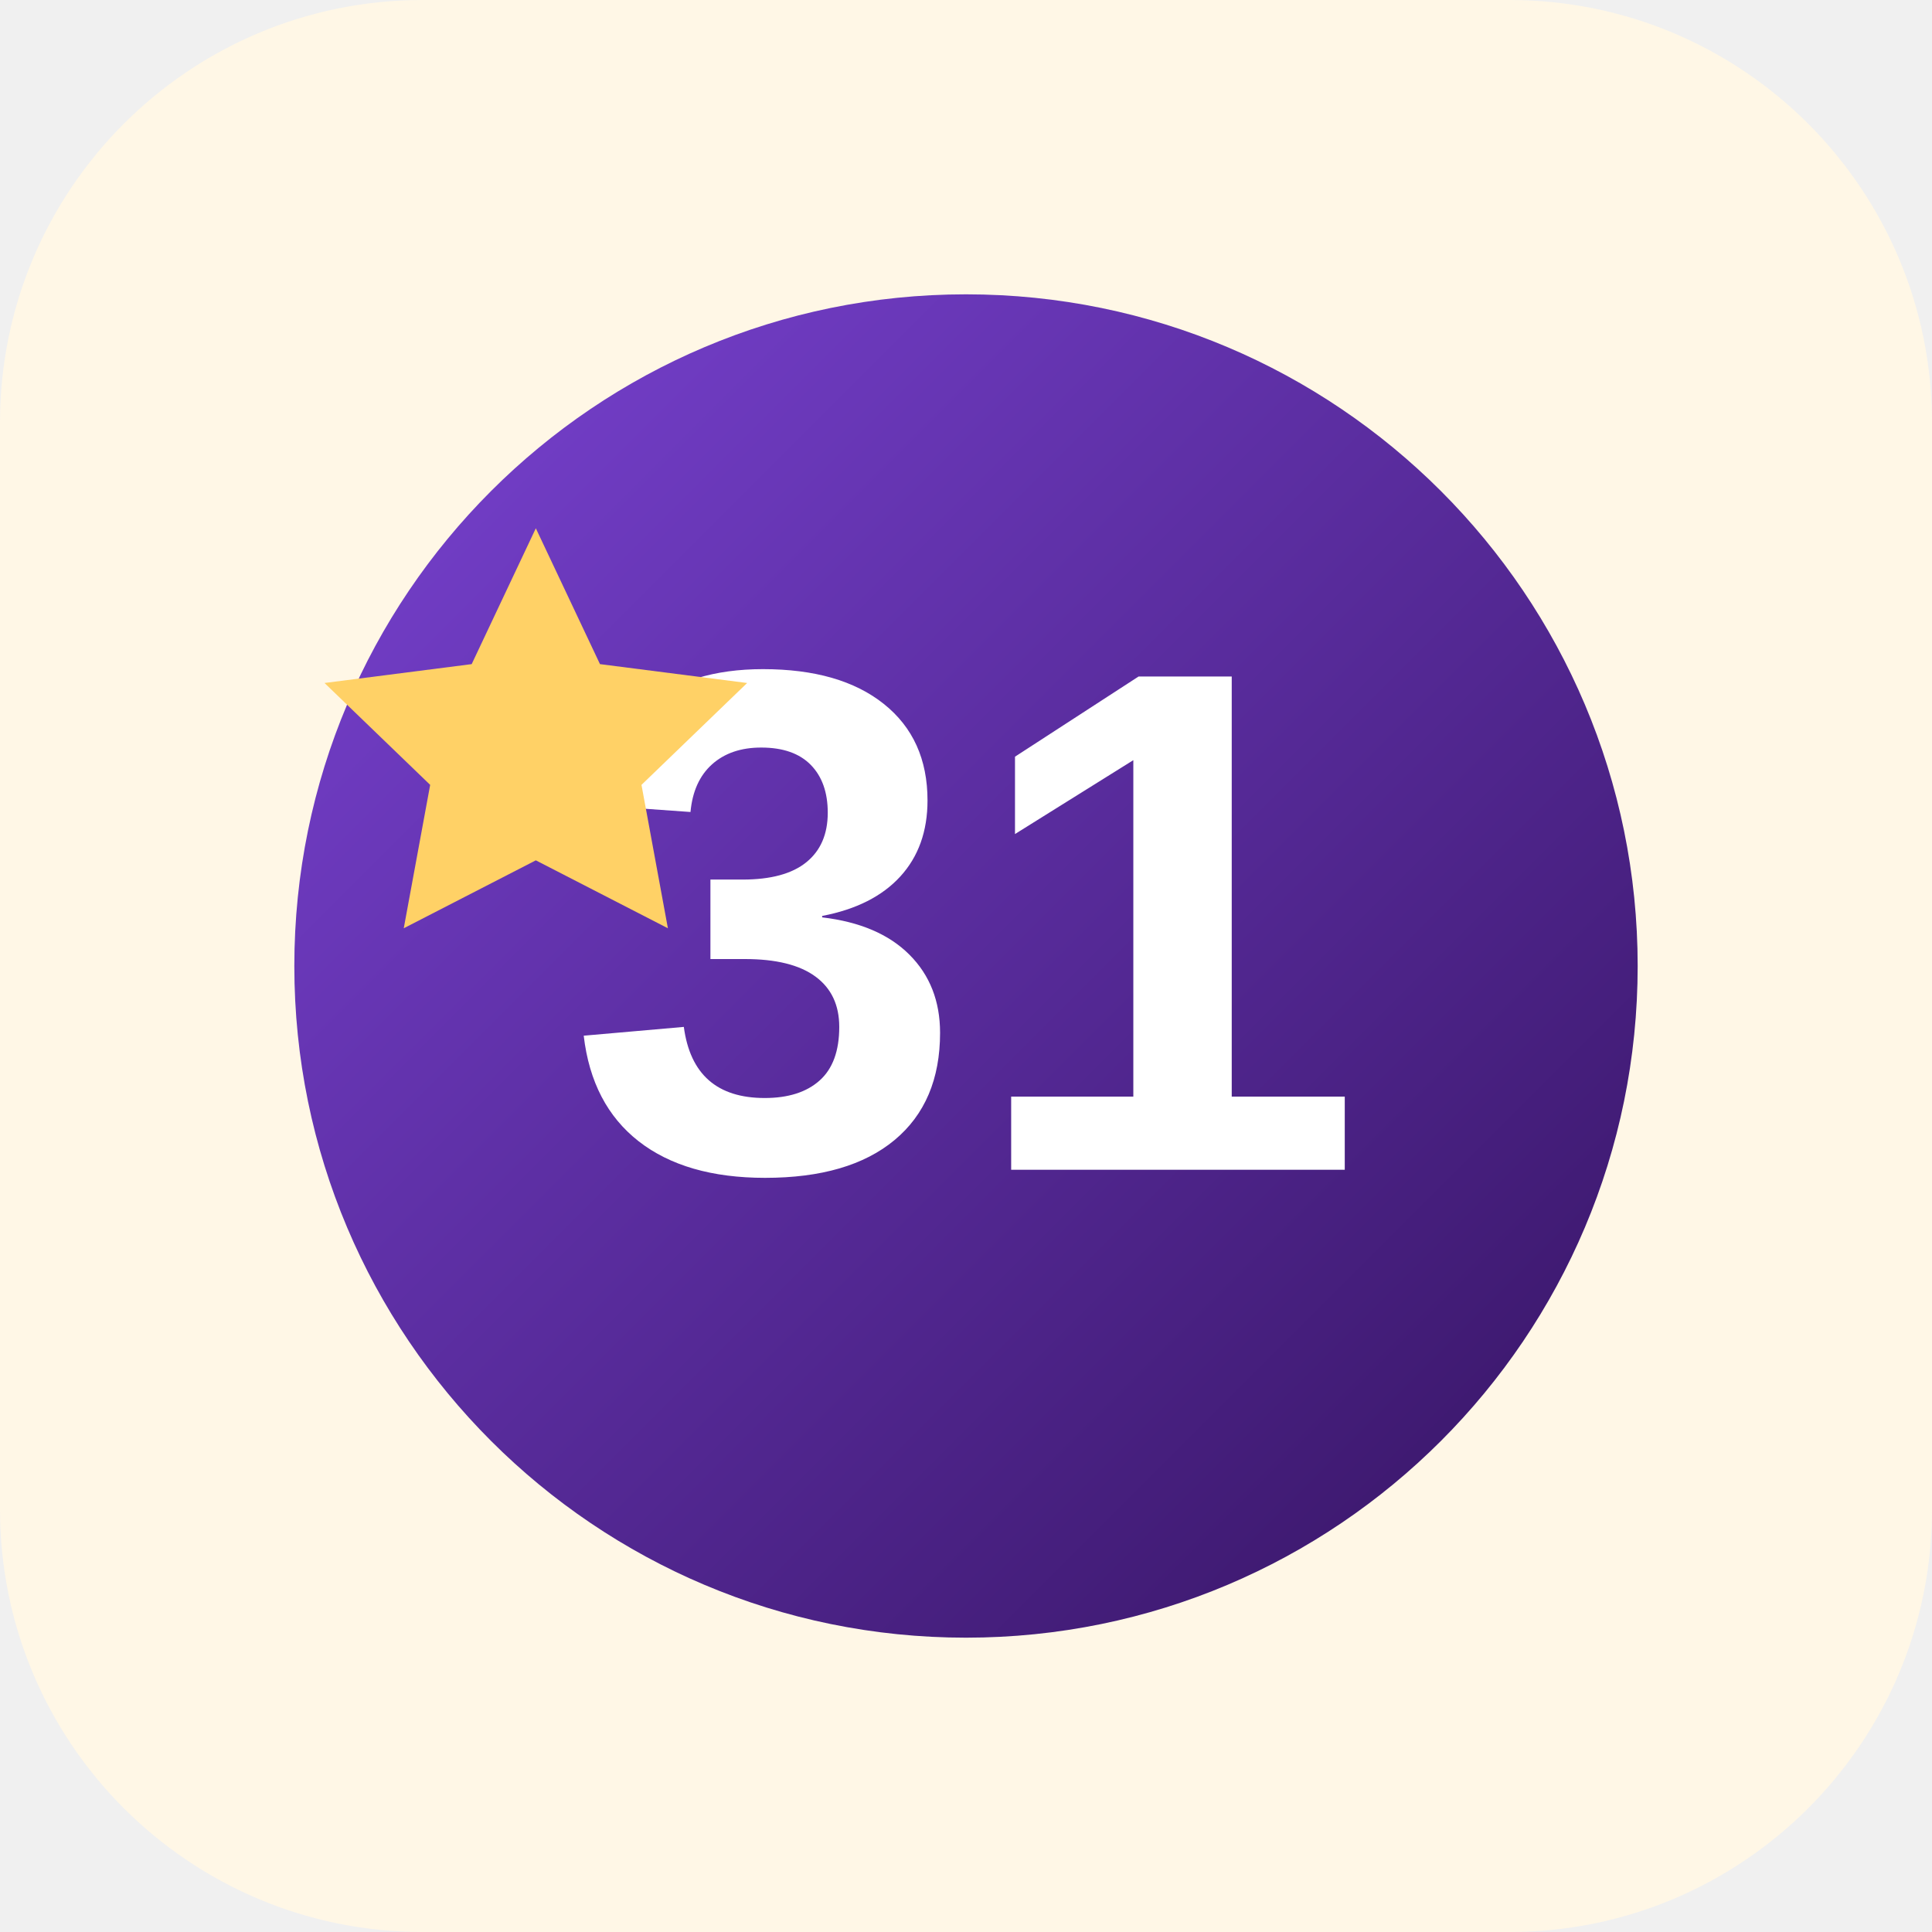
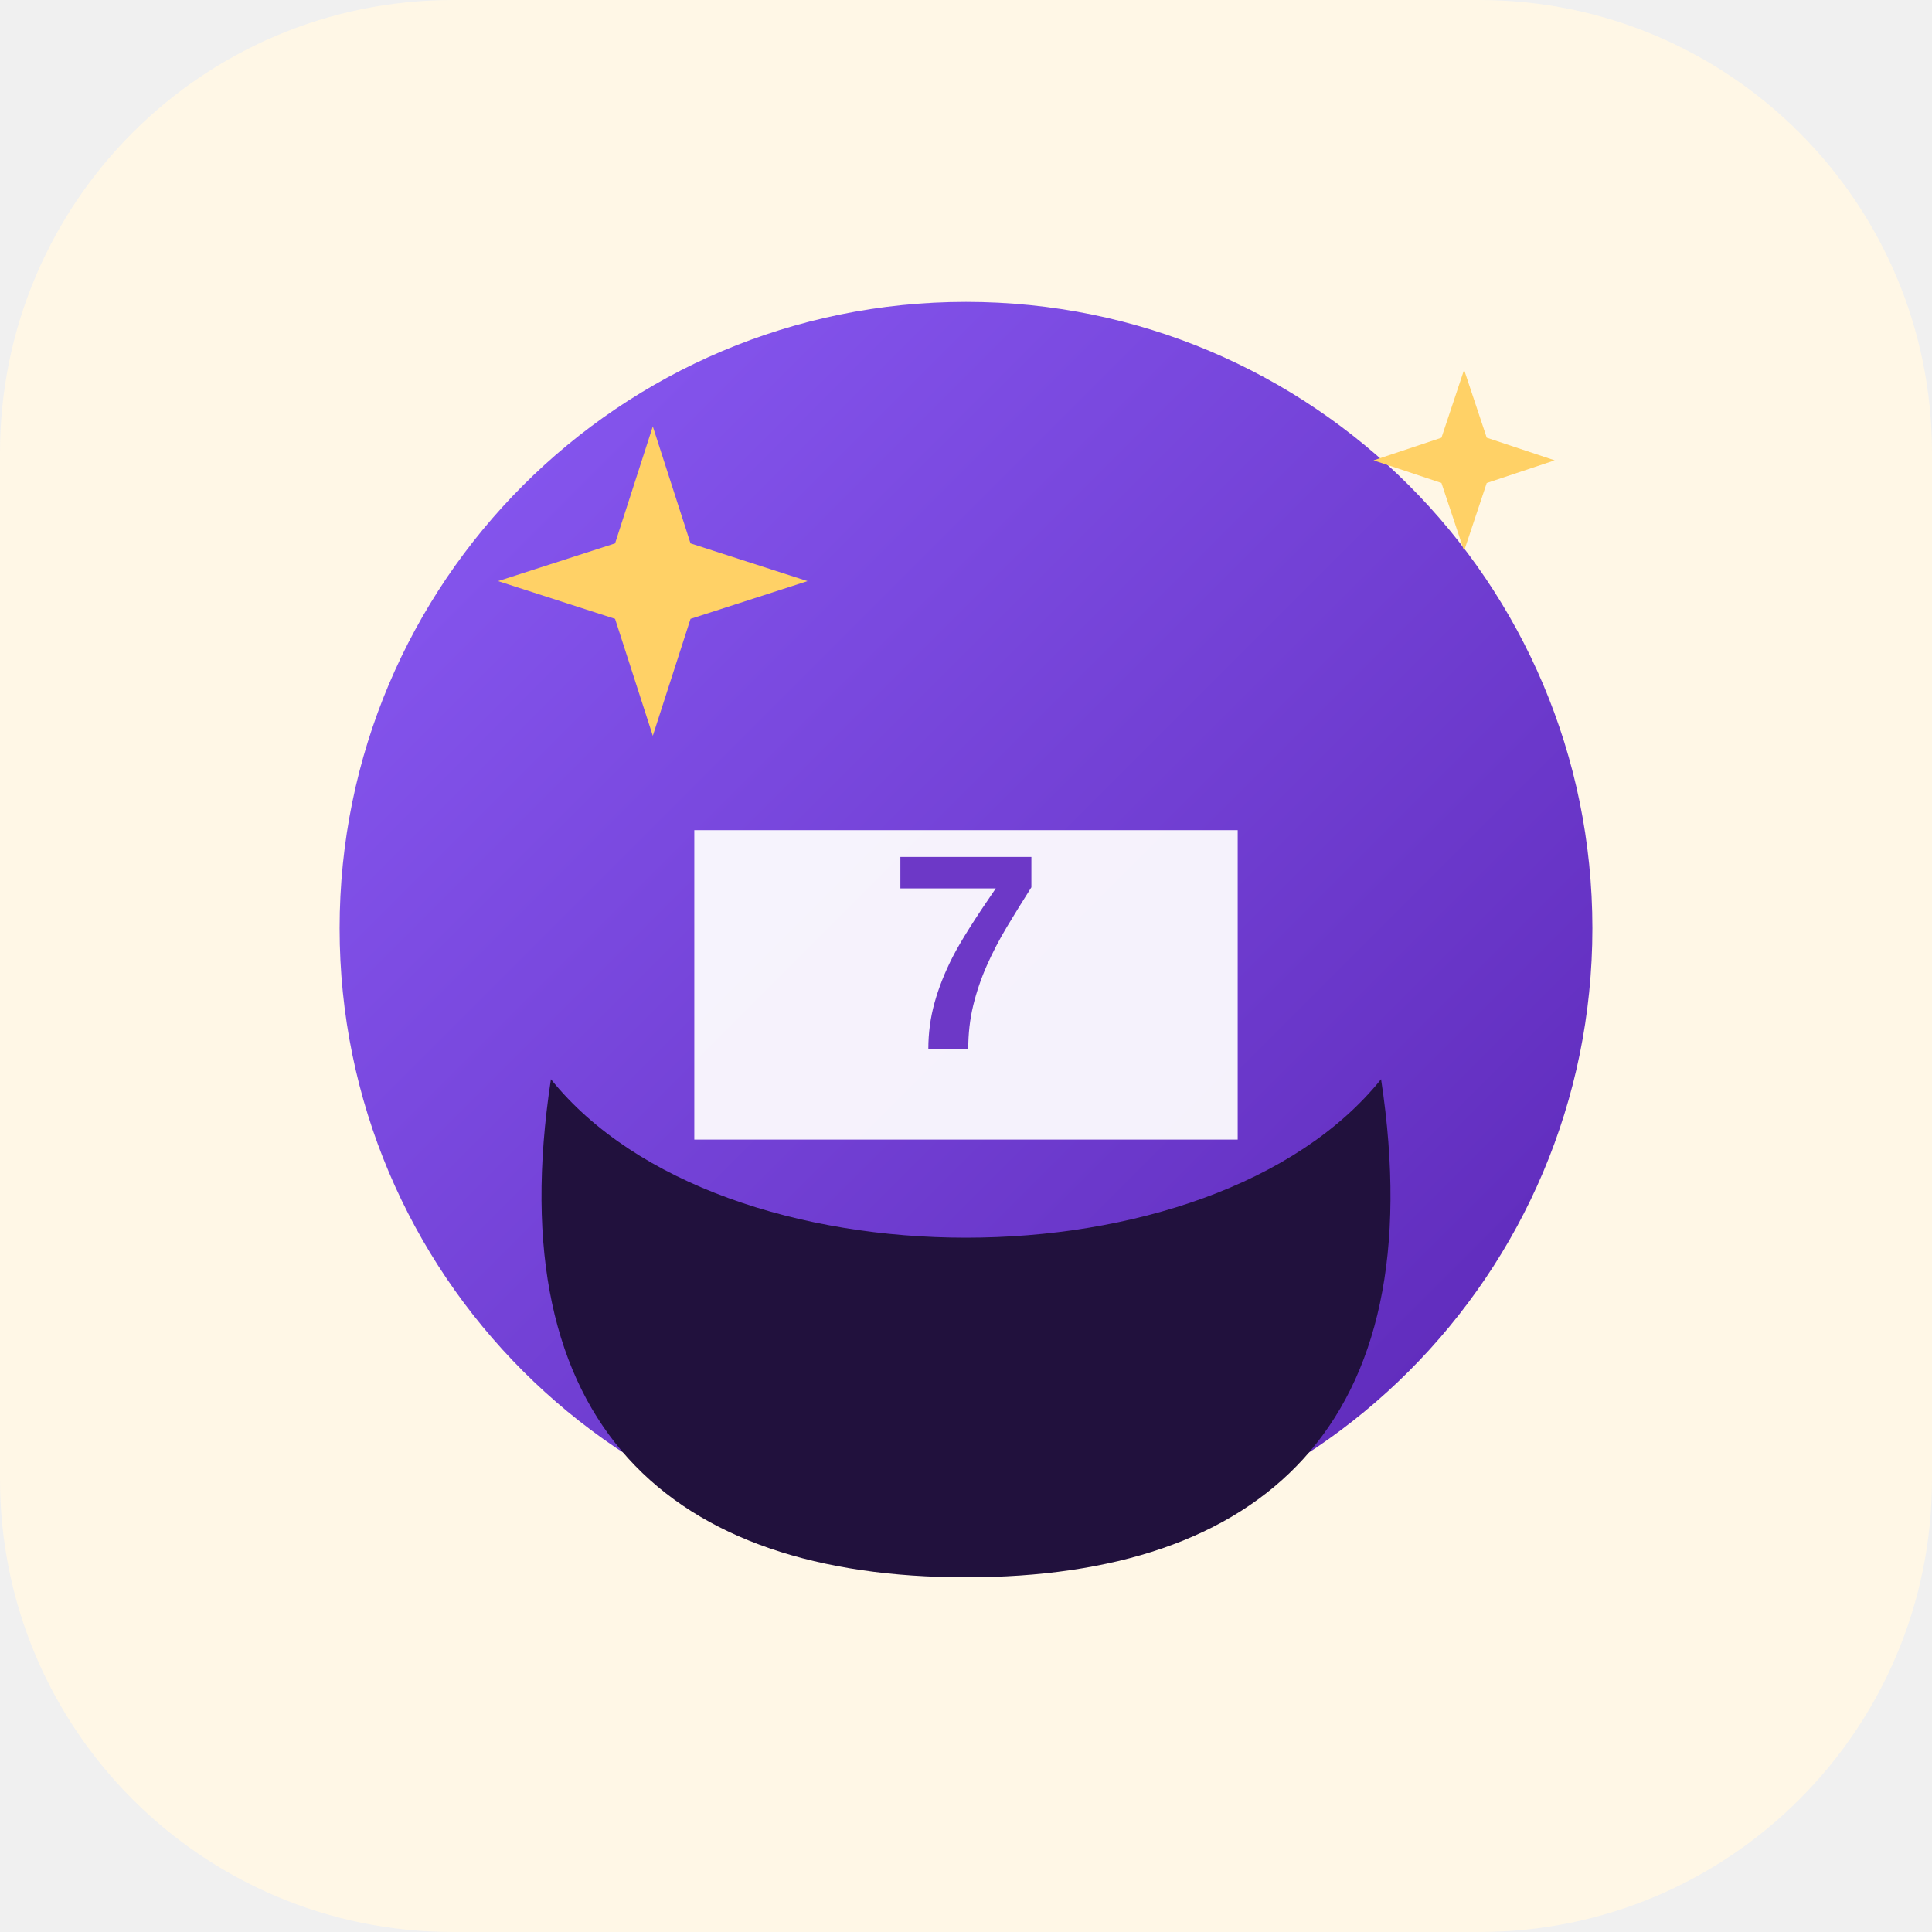
<svg xmlns="http://www.w3.org/2000/svg" viewBox="0 0 512 512">
  <defs>
    <linearGradient id="g" x1="0" x2="1" y1="0" y2="1">
-       <stop offset="0" stop-color="#7a43d4" />
-       <stop offset="1" stop-color="#351361" />
+       <stop stop-color="#8b5cf6" />
+       <stop offset="1" stop-color="#5a25b4" />
    </linearGradient>
  </defs>
-   <rect width="512" height="512" rx="112" fill="#fff7e6" />
-   <circle cx="256" cy="256" r="178" fill="url(#g)" />
-   <text x="256" y="310" text-anchor="middle" font-size="190" font-family="Arial, sans-serif" font-weight="900" fill="white">31</text>
-   <path d="M142 140l17 36 39 5-28 27 7 38-35-18-35 18 7-38-28-27 39-5z" fill="#ffd166" />
+   <rect width="512" height="512" rx="120" fill="#fff7e6" />
+   <circle cx="256" cy="246" r="166" fill="url(#g)" />
+   <path d="M146 286c45 56 175 56 220 0 14 92-32 132-110 132s-124-40-110-132z" fill="#21113d" />
+   <path d="M184 220h144v82H184z" rx="22" fill="#fff" opacity=".93" />
+   <text x="256" y="278" text-anchor="middle" font-family="Arial, sans-serif" font-size="74" font-weight="900" fill="#6d38c7">7</text>
+   <path d="M132 154l31 10 10 31 10-31 31-10-31-10-10-31-10 31-31 10zm232-32l18 6 6 18 6-18 18-6-18-6-6-18-6 18-18 6z" fill="#ffd166" />
</svg>
